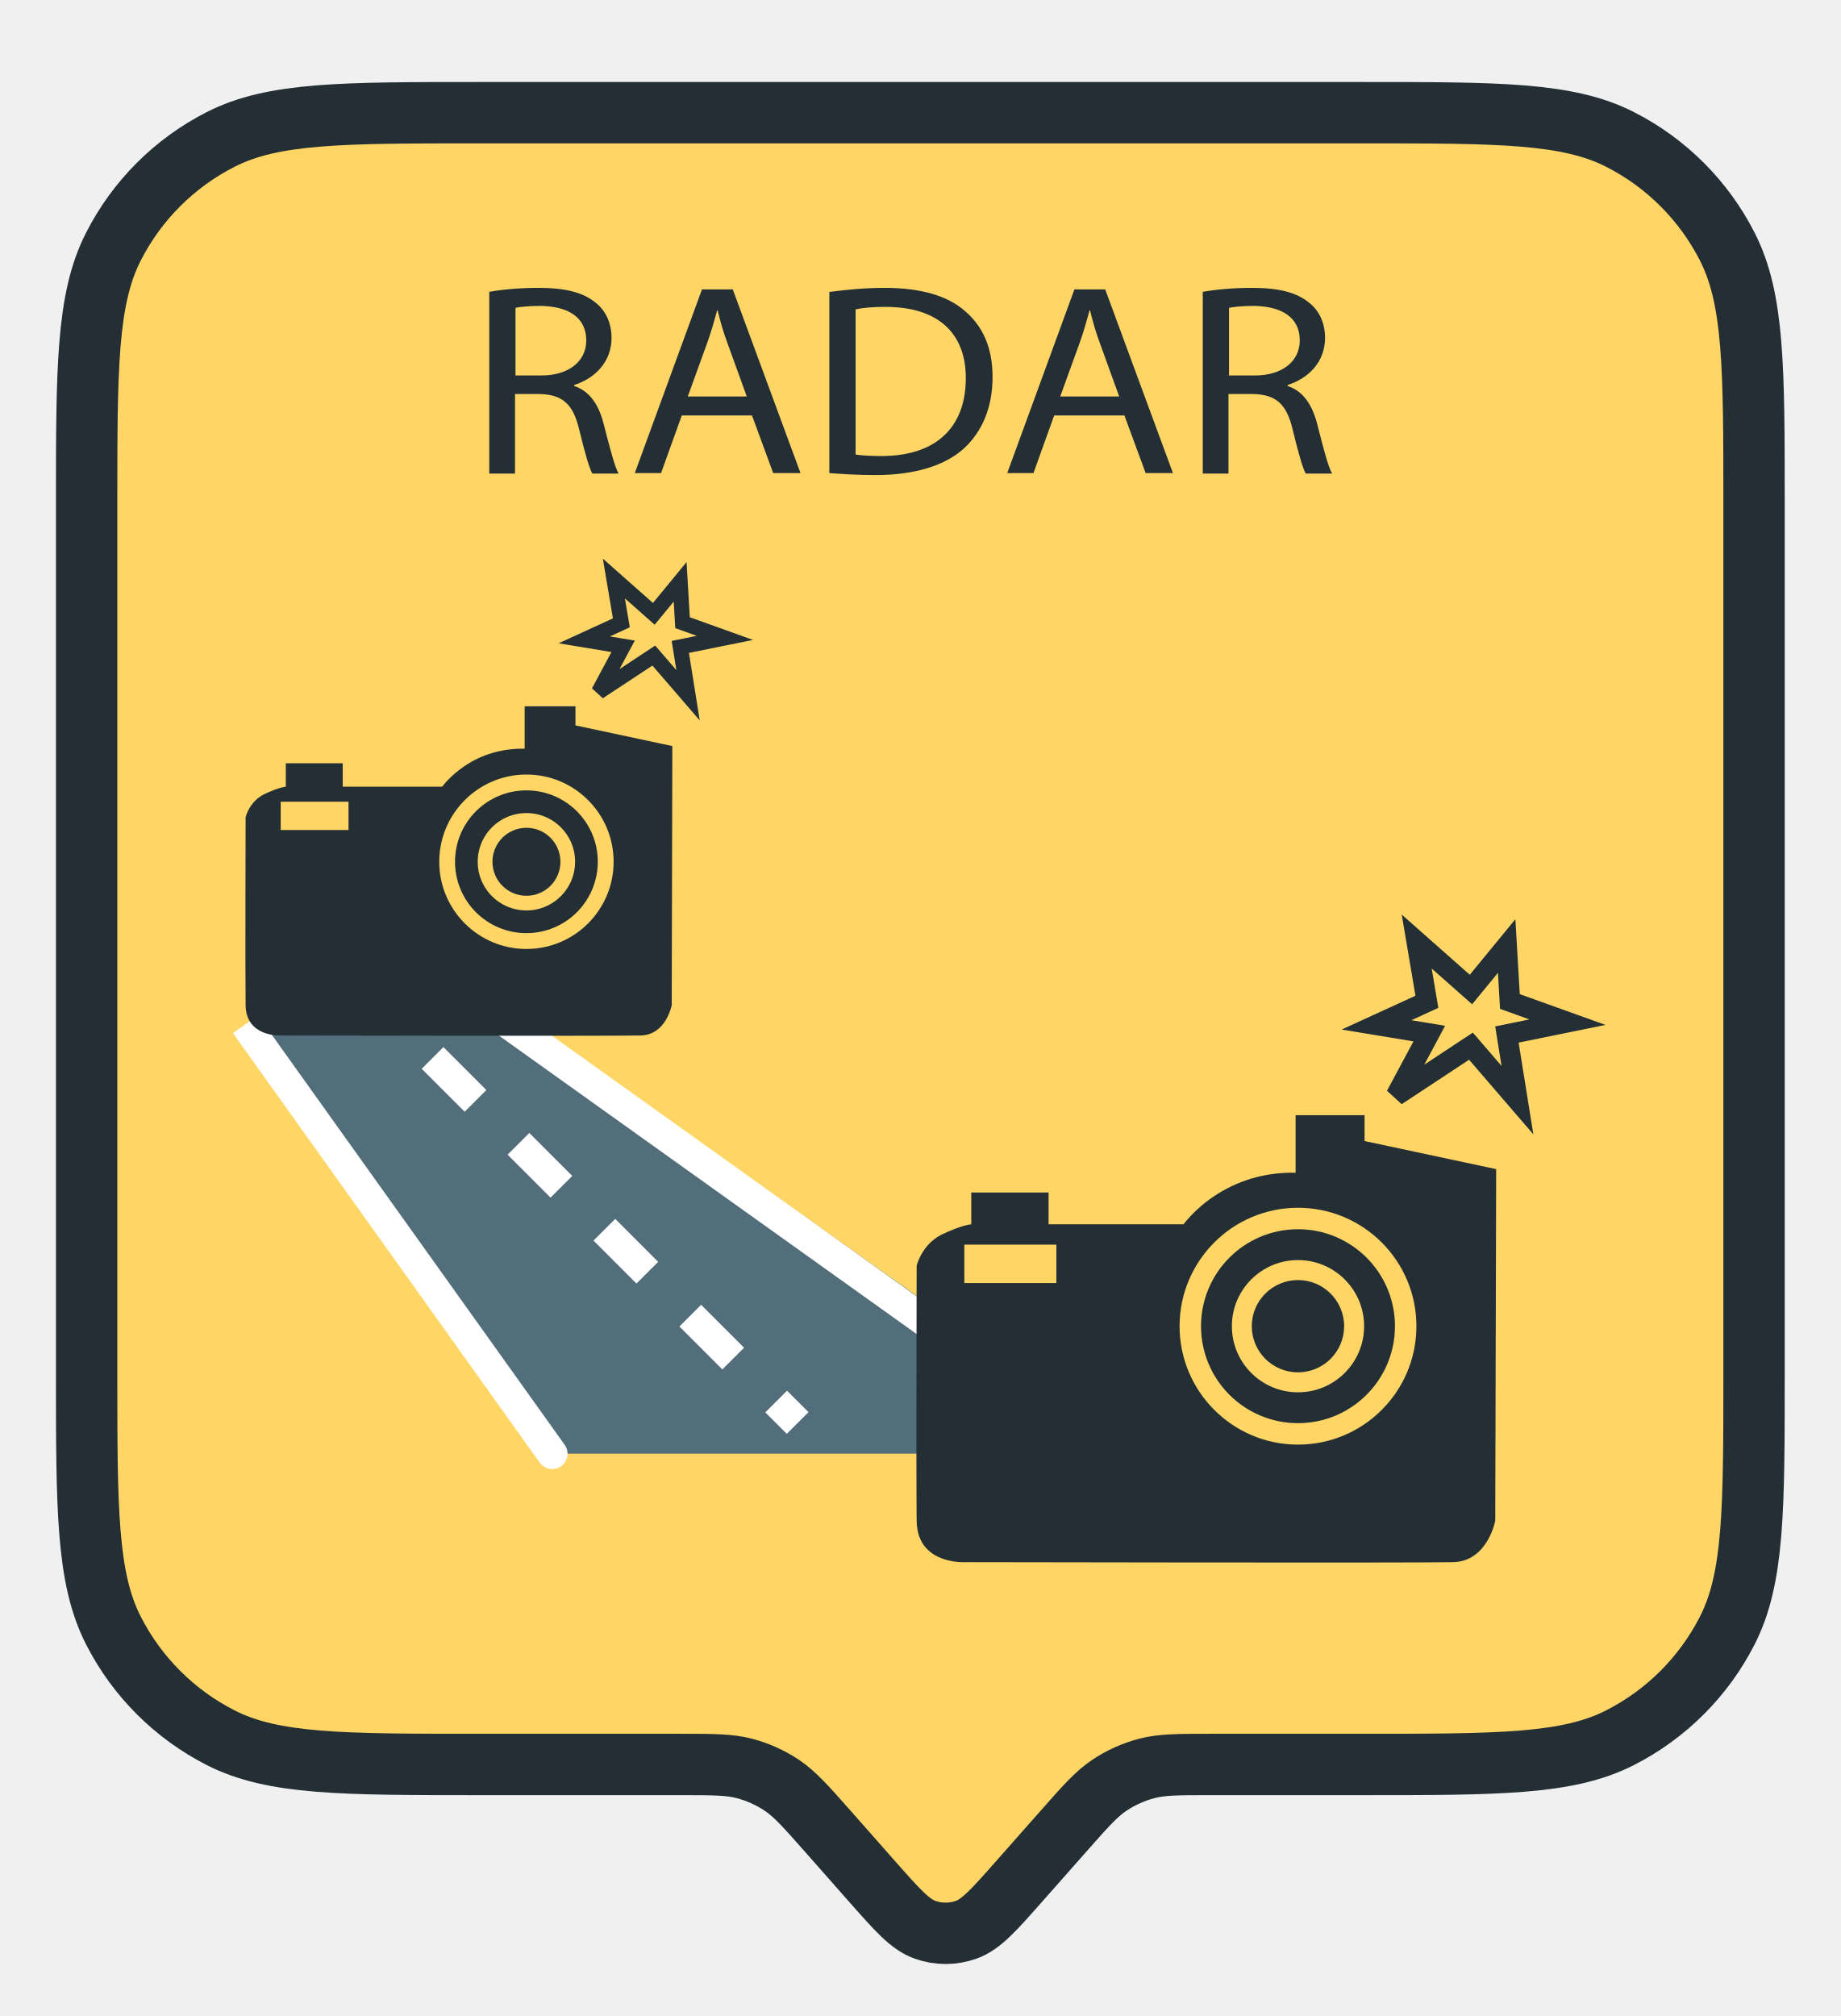
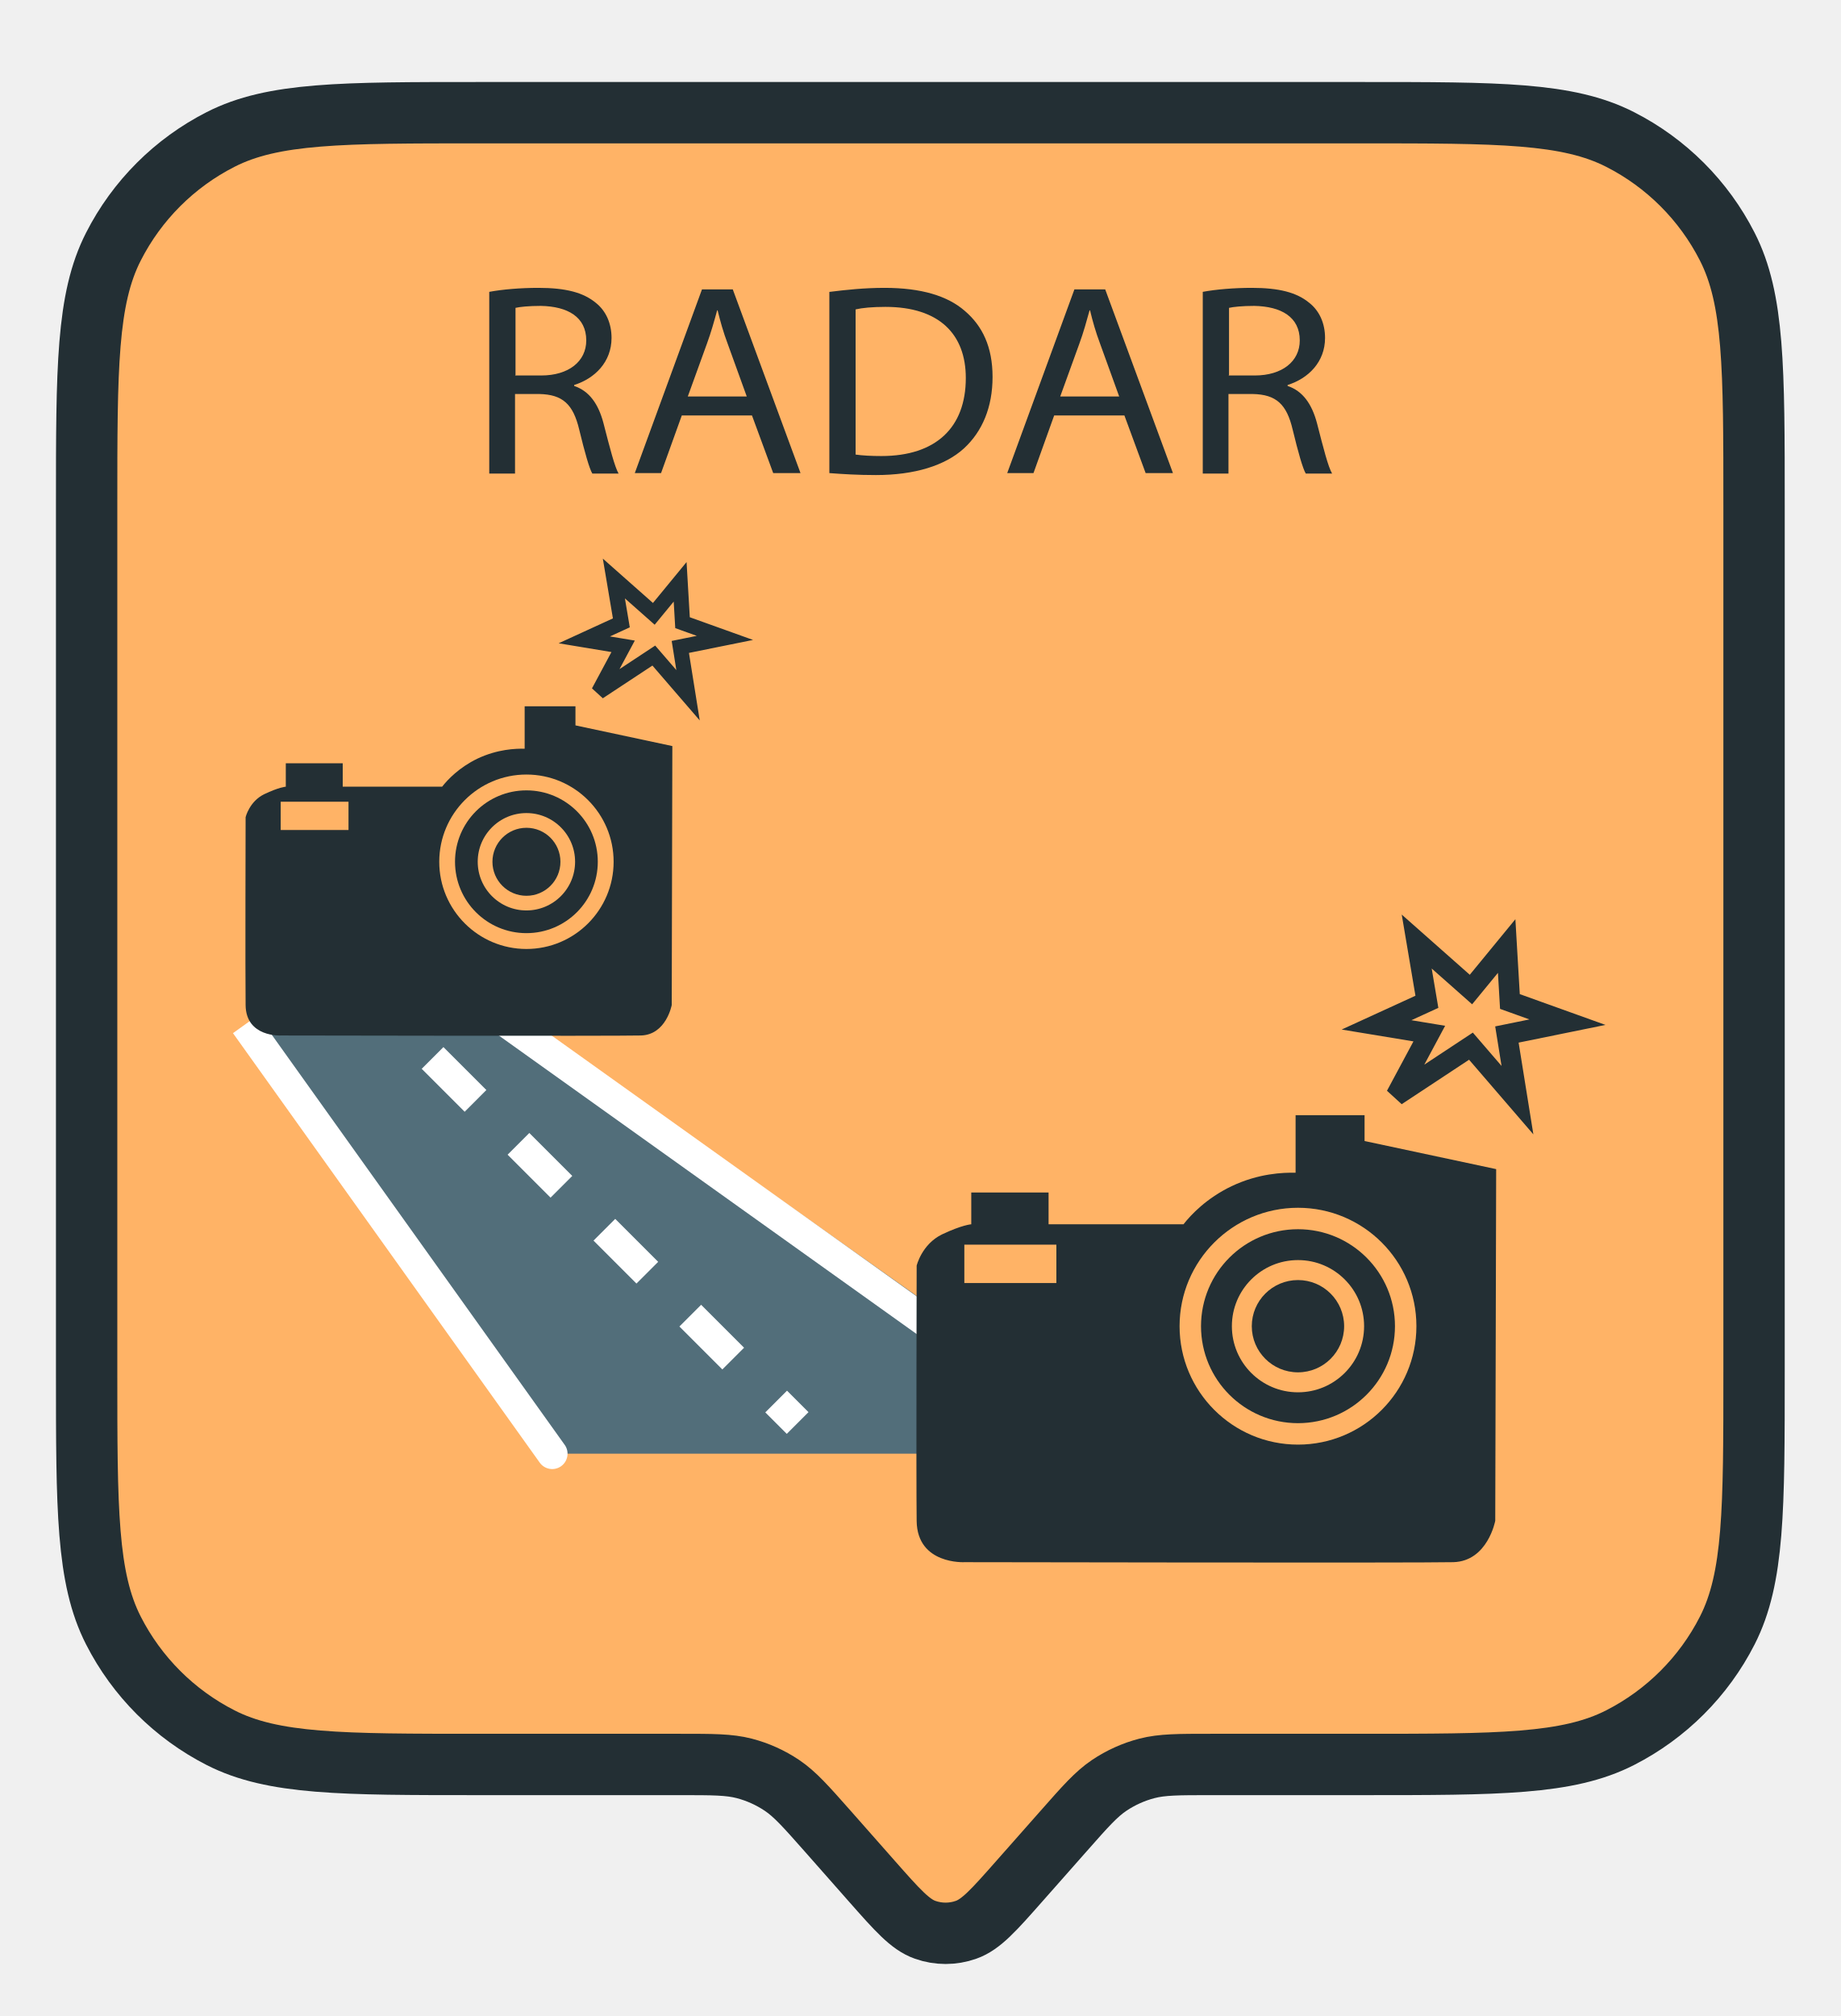
<svg xmlns="http://www.w3.org/2000/svg" viewBox="0 0 30 32" width="21" height="23" id="vector">
-   <path id="path" d="M 7.812 1.408 L 15.412 1.408 L 22.188 1.408 C 24.428 1.408 25.548 1.408 26.404 1.844 C 27.157 2.227 27.769 2.839 28.152 3.592 C 28.588 4.447 28.588 5.568 28.588 7.808 L 28.588 21.929 C 28.588 24.169 28.588 25.289 28.152 26.145 C 27.769 26.897 27.157 27.509 26.404 27.893 C 25.548 28.329 24.428 28.329 22.188 28.329 L 19.737 28.329 C 19.206 28.329 18.94 28.329 18.693 28.393 C 18.474 28.45 18.266 28.544 18.078 28.67 C 17.866 28.813 17.69 29.012 17.339 29.41 L 16.611 30.234 C 16.196 30.704 15.989 30.938 15.744 31.024 C 15.529 31.1 15.294 31.1 15.079 31.024 C 14.834 30.938 14.627 30.704 14.212 30.234 L 13.485 29.41 C 13.133 29.012 12.957 28.813 12.745 28.67 C 12.557 28.544 12.349 28.45 12.13 28.393 C 11.883 28.329 11.617 28.329 11.086 28.329 L 7.812 28.329 C 5.571 28.329 4.451 28.329 3.596 27.893 C 2.843 27.509 2.231 26.897 1.848 26.145 C 1.412 25.289 1.412 24.169 1.412 21.929 L 1.412 7.808 C 1.412 5.568 1.412 4.447 1.848 3.592 C 2.231 2.839 2.843 2.227 3.596 1.844 C 4.451 1.408 5.571 1.408 7.812 1.408 Z" fill="#ffd666" stroke="#232f34" stroke-width="1" />
+   <path id="path" d="M 7.812 1.408 L 15.412 1.408 L 22.188 1.408 C 24.428 1.408 25.548 1.408 26.404 1.844 C 27.157 2.227 27.769 2.839 28.152 3.592 C 28.588 4.447 28.588 5.568 28.588 7.808 L 28.588 21.929 C 28.588 24.169 28.588 25.289 28.152 26.145 C 27.769 26.897 27.157 27.509 26.404 27.893 C 25.548 28.329 24.428 28.329 22.188 28.329 L 19.737 28.329 C 19.206 28.329 18.94 28.329 18.693 28.393 C 18.474 28.45 18.266 28.544 18.078 28.67 C 17.866 28.813 17.69 29.012 17.339 29.41 L 16.611 30.234 C 16.196 30.704 15.989 30.938 15.744 31.024 C 15.529 31.1 15.294 31.1 15.079 31.024 C 14.834 30.938 14.627 30.704 14.212 30.234 L 13.485 29.41 C 13.133 29.012 12.957 28.813 12.745 28.67 C 12.557 28.544 12.349 28.45 12.13 28.393 C 11.883 28.329 11.617 28.329 11.086 28.329 L 7.812 28.329 C 5.571 28.329 4.451 28.329 3.596 27.893 C 2.843 27.509 2.231 26.897 1.848 26.145 C 1.412 25.289 1.412 24.169 1.412 21.929 L 1.412 7.808 C 1.412 5.568 1.412 4.447 1.848 3.592 C 2.231 2.839 2.843 2.227 3.596 1.844 C 4.451 1.408 5.571 1.408 7.812 1.408 Z" fill="#ffb366" stroke="#232f34" stroke-width="1" />
  <path id="path_1" d="M 9.235 22.764 L 5 16.764 L 8.529 16.764 L 17 22.764 L 9.235 22.764 Z" fill="#526e7a" stroke="#526e7a" stroke-width="1" />
  <path id="path_2" d="M 8.009 16.055 L 16 21.764" fill="#00000000" stroke="#ffffff" stroke-width="0.5" />
  <path id="path_3" d="M 8.797 23.41 C 8.877 23.522 9.033 23.548 9.145 23.468 C 9.258 23.387 9.284 23.231 9.203 23.119 L 8.797 23.41 Z M 3.797 16.41 L 8.797 23.41 L 9.203 23.119 L 4.203 16.119 L 3.797 16.41 Z" fill="#ffffff" />
  <path id="path_4" d="M 6.177 15.587 L 6 15.411 L 5.646 15.764 L 5.823 15.941 L 6.177 15.587 Z M 5.823 15.941 L 6.173 16.291 L 6.527 15.937 L 6.177 15.587 L 5.823 15.941 Z M 6.873 16.991 L 7.573 17.691 L 7.927 17.337 L 7.227 16.637 L 6.873 16.991 Z M 8.273 18.391 L 8.973 19.091 L 9.327 18.737 L 8.627 18.037 L 8.273 18.391 Z M 9.673 19.791 L 10.373 20.491 L 10.727 20.137 L 10.027 19.437 L 9.673 19.791 Z M 11.073 21.191 L 11.773 21.891 L 12.127 21.537 L 11.427 20.837 L 11.073 21.191 Z M 12.473 22.591 L 12.823 22.941 L 13.177 22.587 L 12.827 22.237 L 12.473 22.591 Z" fill="#ffffff" />
-   <path id="path_5" d="M 22.753 17.428 L 23.295 16.417 L 22.435 16.275 L 23.256 15.899 L 23.09 14.917 L 23.974 15.699 L 24.556 14.99 L 24.609 15.894 L 25.547 16.231 L 24.56 16.432 L 24.732 17.502 L 23.974 16.622 L 22.753 17.428 Z" fill="#ffd666" stroke="#232f34" stroke-width="0.335" />
+   <path id="path_5" d="M 22.753 17.428 L 23.295 16.417 L 22.435 16.275 L 23.256 15.899 L 23.09 14.917 L 23.974 15.699 L 24.556 14.99 L 24.609 15.894 L 25.547 16.231 L 24.56 16.432 L 24.732 17.502 L 23.974 16.622 L 22.753 17.428 Z" fill="#ffb366" stroke="#232f34" stroke-width="0.335" />
  <path id="path_6" d="M 22.24 18.172 L 22.24 17.747 L 21.116 17.747 L 21.116 18.685 C 20.916 18.68 20.515 18.694 20.071 18.905 C 19.665 19.1 19.411 19.369 19.289 19.525 L 17.09 19.525 L 17.09 19.007 L 15.83 19.007 L 15.83 19.525 C 15.83 19.525 15.678 19.535 15.351 19.691 C 15.023 19.852 14.94 20.199 14.94 20.199 C 14.94 20.199 14.931 23.649 14.94 24.362 C 14.95 25.076 15.722 25.032 15.722 25.032 C 15.722 25.032 23.124 25.046 23.686 25.032 C 24.248 25.017 24.37 24.357 24.37 24.357 C 24.375 22.447 24.38 20.537 24.385 18.626 L 22.235 18.167 L 22.24 18.172 Z M 17.217 20.483 L 15.717 20.483 L 15.717 19.857 L 17.217 19.857 L 17.217 20.483 Z M 21.155 23.116 C 20.09 23.116 19.225 22.251 19.225 21.186 C 19.225 20.121 20.09 19.256 21.155 19.256 C 22.221 19.256 23.085 20.121 23.085 21.186 C 23.085 22.251 22.221 23.116 21.155 23.116 Z" fill="#232f34" />
-   <path id="path_7" d="M 21.155 22.515 C 21.889 22.515 22.484 21.92 22.484 21.186 C 22.484 20.452 21.889 19.857 21.155 19.857 C 20.421 19.857 19.826 20.452 19.826 21.186 C 19.826 21.92 20.421 22.515 21.155 22.515 Z" fill="#ffd666" stroke="#232f34" stroke-width="0.503" />
+   <path id="path_7" d="M 21.155 22.515 C 21.889 22.515 22.484 21.92 22.484 21.186 C 22.484 20.452 21.889 19.857 21.155 19.857 C 20.421 19.857 19.826 20.452 19.826 21.186 C 19.826 21.92 20.421 22.515 21.155 22.515 Z" fill="#ffb366" stroke="#232f34" stroke-width="0.503" />
  <path id="path_8" d="M 21.155 21.938 C 21.57 21.938 21.907 21.602 21.907 21.186 C 21.907 20.771 21.57 20.434 21.155 20.434 C 20.739 20.434 20.402 20.771 20.402 21.186 C 20.402 21.602 20.739 21.938 21.155 21.938 Z" fill="#232f34" />
-   <path id="path_9" d="M 9.757 10.849 L 10.156 10.105 L 9.523 10 L 10.127 9.723 L 10.005 9 L 10.656 9.576 L 11.085 9.054 L 11.124 9.72 L 11.815 9.968 L 11.088 10.115 L 11.214 10.903 L 10.656 10.256 L 9.757 10.849 Z" fill="#ffd666" stroke="#232f34" stroke-width="0.247" />
+   <path id="path_9" d="M 9.757 10.849 L 10.156 10.105 L 9.523 10 L 10.127 9.723 L 10.005 9 L 10.656 9.576 L 11.085 9.054 L 11.124 9.72 L 11.815 9.968 L 11.088 10.115 L 11.214 10.903 L 10.656 10.256 L 9.757 10.849 Z" fill="#ffb366" stroke="#232f34" stroke-width="0.247" />
  <path id="path_10" d="M 9.379 11.396 L 9.379 11.083 L 8.551 11.083 L 8.551 11.774 C 8.404 11.771 8.109 11.781 7.781 11.936 C 7.483 12.08 7.296 12.278 7.206 12.393 L 5.586 12.393 L 5.586 12.012 L 4.658 12.012 L 4.658 12.393 C 4.658 12.393 4.547 12.4 4.305 12.516 C 4.064 12.634 4.003 12.89 4.003 12.89 C 4.003 12.89 3.996 15.43 4.003 15.955 C 4.01 16.481 4.579 16.448 4.579 16.448 C 4.579 16.448 10.03 16.459 10.444 16.448 C 10.858 16.438 10.948 15.952 10.948 15.952 C 10.951 14.545 10.955 13.138 10.958 11.731 L 9.375 11.393 L 9.379 11.396 Z M 5.68 13.099 L 4.575 13.099 L 4.575 12.638 L 5.68 12.638 L 5.68 13.099 Z M 8.58 15.038 C 7.796 15.038 7.159 14.401 7.159 13.617 C 7.159 12.832 7.796 12.195 8.58 12.195 C 9.364 12.195 10.001 12.832 10.001 13.617 C 10.001 14.401 9.364 15.038 8.58 15.038 Z" fill="#232f34" />
-   <path id="path_11" d="M 8.58 14.595 C 9.12 14.595 9.558 14.157 9.558 13.616 C 9.558 13.076 9.12 12.638 8.58 12.638 C 8.039 12.638 7.601 13.076 7.601 13.616 C 7.601 14.157 8.039 14.595 8.58 14.595 Z" fill="#ffd666" stroke="#232f34" stroke-width="0.37" />
+   <path id="path_11" d="M 8.58 14.595 C 9.12 14.595 9.558 14.157 9.558 13.616 C 9.558 13.076 9.12 12.638 8.58 12.638 C 8.039 12.638 7.601 13.076 7.601 13.616 C 7.601 14.157 8.039 14.595 8.58 14.595 Z" fill="#ffb366" stroke="#232f34" stroke-width="0.37" />
  <path id="path_12" d="M 8.58 14.171 C 8.886 14.171 9.134 13.923 9.134 13.617 C 9.134 13.311 8.886 13.063 8.58 13.063 C 8.274 13.063 8.026 13.311 8.026 13.617 C 8.026 13.923 8.274 14.171 8.58 14.171 Z" fill="#232f34" />
  <path id="path_13" d="M 7.974 4.328 C 8.188 4.288 8.485 4.263 8.773 4.263 C 9.218 4.263 9.506 4.337 9.712 4.508 C 9.876 4.638 9.967 4.842 9.967 5.079 C 9.967 5.471 9.695 5.74 9.358 5.846 L 9.358 5.862 C 9.605 5.944 9.753 6.156 9.835 6.466 C 9.942 6.882 10.017 7.176 10.082 7.29 L 9.654 7.29 C 9.605 7.208 9.531 6.947 9.44 6.572 C 9.341 6.156 9.168 6.001 8.789 5.993 L 8.394 5.993 L 8.394 7.29 L 7.974 7.29 L 7.974 4.328 Z M 8.394 5.691 L 8.822 5.691 C 9.267 5.691 9.555 5.462 9.555 5.12 C 9.555 4.736 9.251 4.565 8.814 4.557 C 8.616 4.557 8.468 4.573 8.402 4.589 L 8.402 5.683 L 8.394 5.691 Z" fill="#232f34" />
  <path id="path_14" d="M 11.112 6.343 L 10.774 7.282 L 10.346 7.282 L 11.441 4.288 L 11.943 4.288 L 13.047 7.282 L 12.602 7.282 L 12.256 6.343 L 11.112 6.343 Z M 12.174 6.042 L 11.861 5.177 C 11.787 4.981 11.738 4.802 11.696 4.63 L 11.688 4.63 C 11.639 4.81 11.589 4.989 11.523 5.169 L 11.21 6.033 L 12.182 6.033 L 12.174 6.042 Z" fill="#232f34" />
  <path id="path_15" d="M 13.525 4.328 C 13.781 4.296 14.085 4.263 14.415 4.263 C 15.016 4.263 15.444 4.394 15.724 4.638 C 16.012 4.883 16.177 5.226 16.177 5.715 C 16.177 6.205 16.012 6.604 15.708 6.882 C 15.403 7.159 14.909 7.314 14.275 7.314 C 13.978 7.314 13.731 7.298 13.517 7.282 L 13.517 4.328 L 13.525 4.328 Z M 13.945 6.98 C 14.052 6.996 14.201 7.004 14.365 7.004 C 15.255 7.004 15.741 6.539 15.741 5.732 C 15.741 5.022 15.312 4.573 14.431 4.573 C 14.217 4.573 14.052 4.589 13.945 4.614 L 13.945 6.98 Z" fill="#232f34" />
  <path id="path_16" d="M 17.181 6.343 L 16.844 7.282 L 16.416 7.282 L 17.511 4.288 L 18.013 4.288 L 19.117 7.282 L 18.672 7.282 L 18.326 6.343 L 17.181 6.343 Z M 18.244 6.042 L 17.931 5.177 C 17.857 4.981 17.807 4.802 17.766 4.63 L 17.758 4.63 C 17.708 4.81 17.659 4.989 17.593 5.169 L 17.28 6.033 L 18.252 6.033 L 18.244 6.042 Z" fill="#232f34" />
  <path id="path_17" d="M 19.603 4.328 C 19.817 4.288 20.113 4.263 20.401 4.263 C 20.846 4.263 21.134 4.337 21.34 4.508 C 21.505 4.638 21.596 4.842 21.596 5.079 C 21.596 5.471 21.324 5.74 20.986 5.846 L 20.986 5.862 C 21.233 5.944 21.381 6.156 21.464 6.466 C 21.571 6.882 21.645 7.176 21.711 7.29 L 21.282 7.29 C 21.233 7.208 21.159 6.947 21.068 6.572 C 20.97 6.156 20.797 6.001 20.418 5.993 L 20.022 5.993 L 20.022 7.29 L 19.603 7.29 L 19.603 4.328 Z M 20.022 5.691 L 20.451 5.691 C 20.896 5.691 21.184 5.462 21.184 5.12 C 21.184 4.736 20.879 4.565 20.442 4.557 C 20.245 4.557 20.097 4.573 20.031 4.589 L 20.031 5.683 L 20.022 5.691 Z" fill="#232f34" />
</svg>
